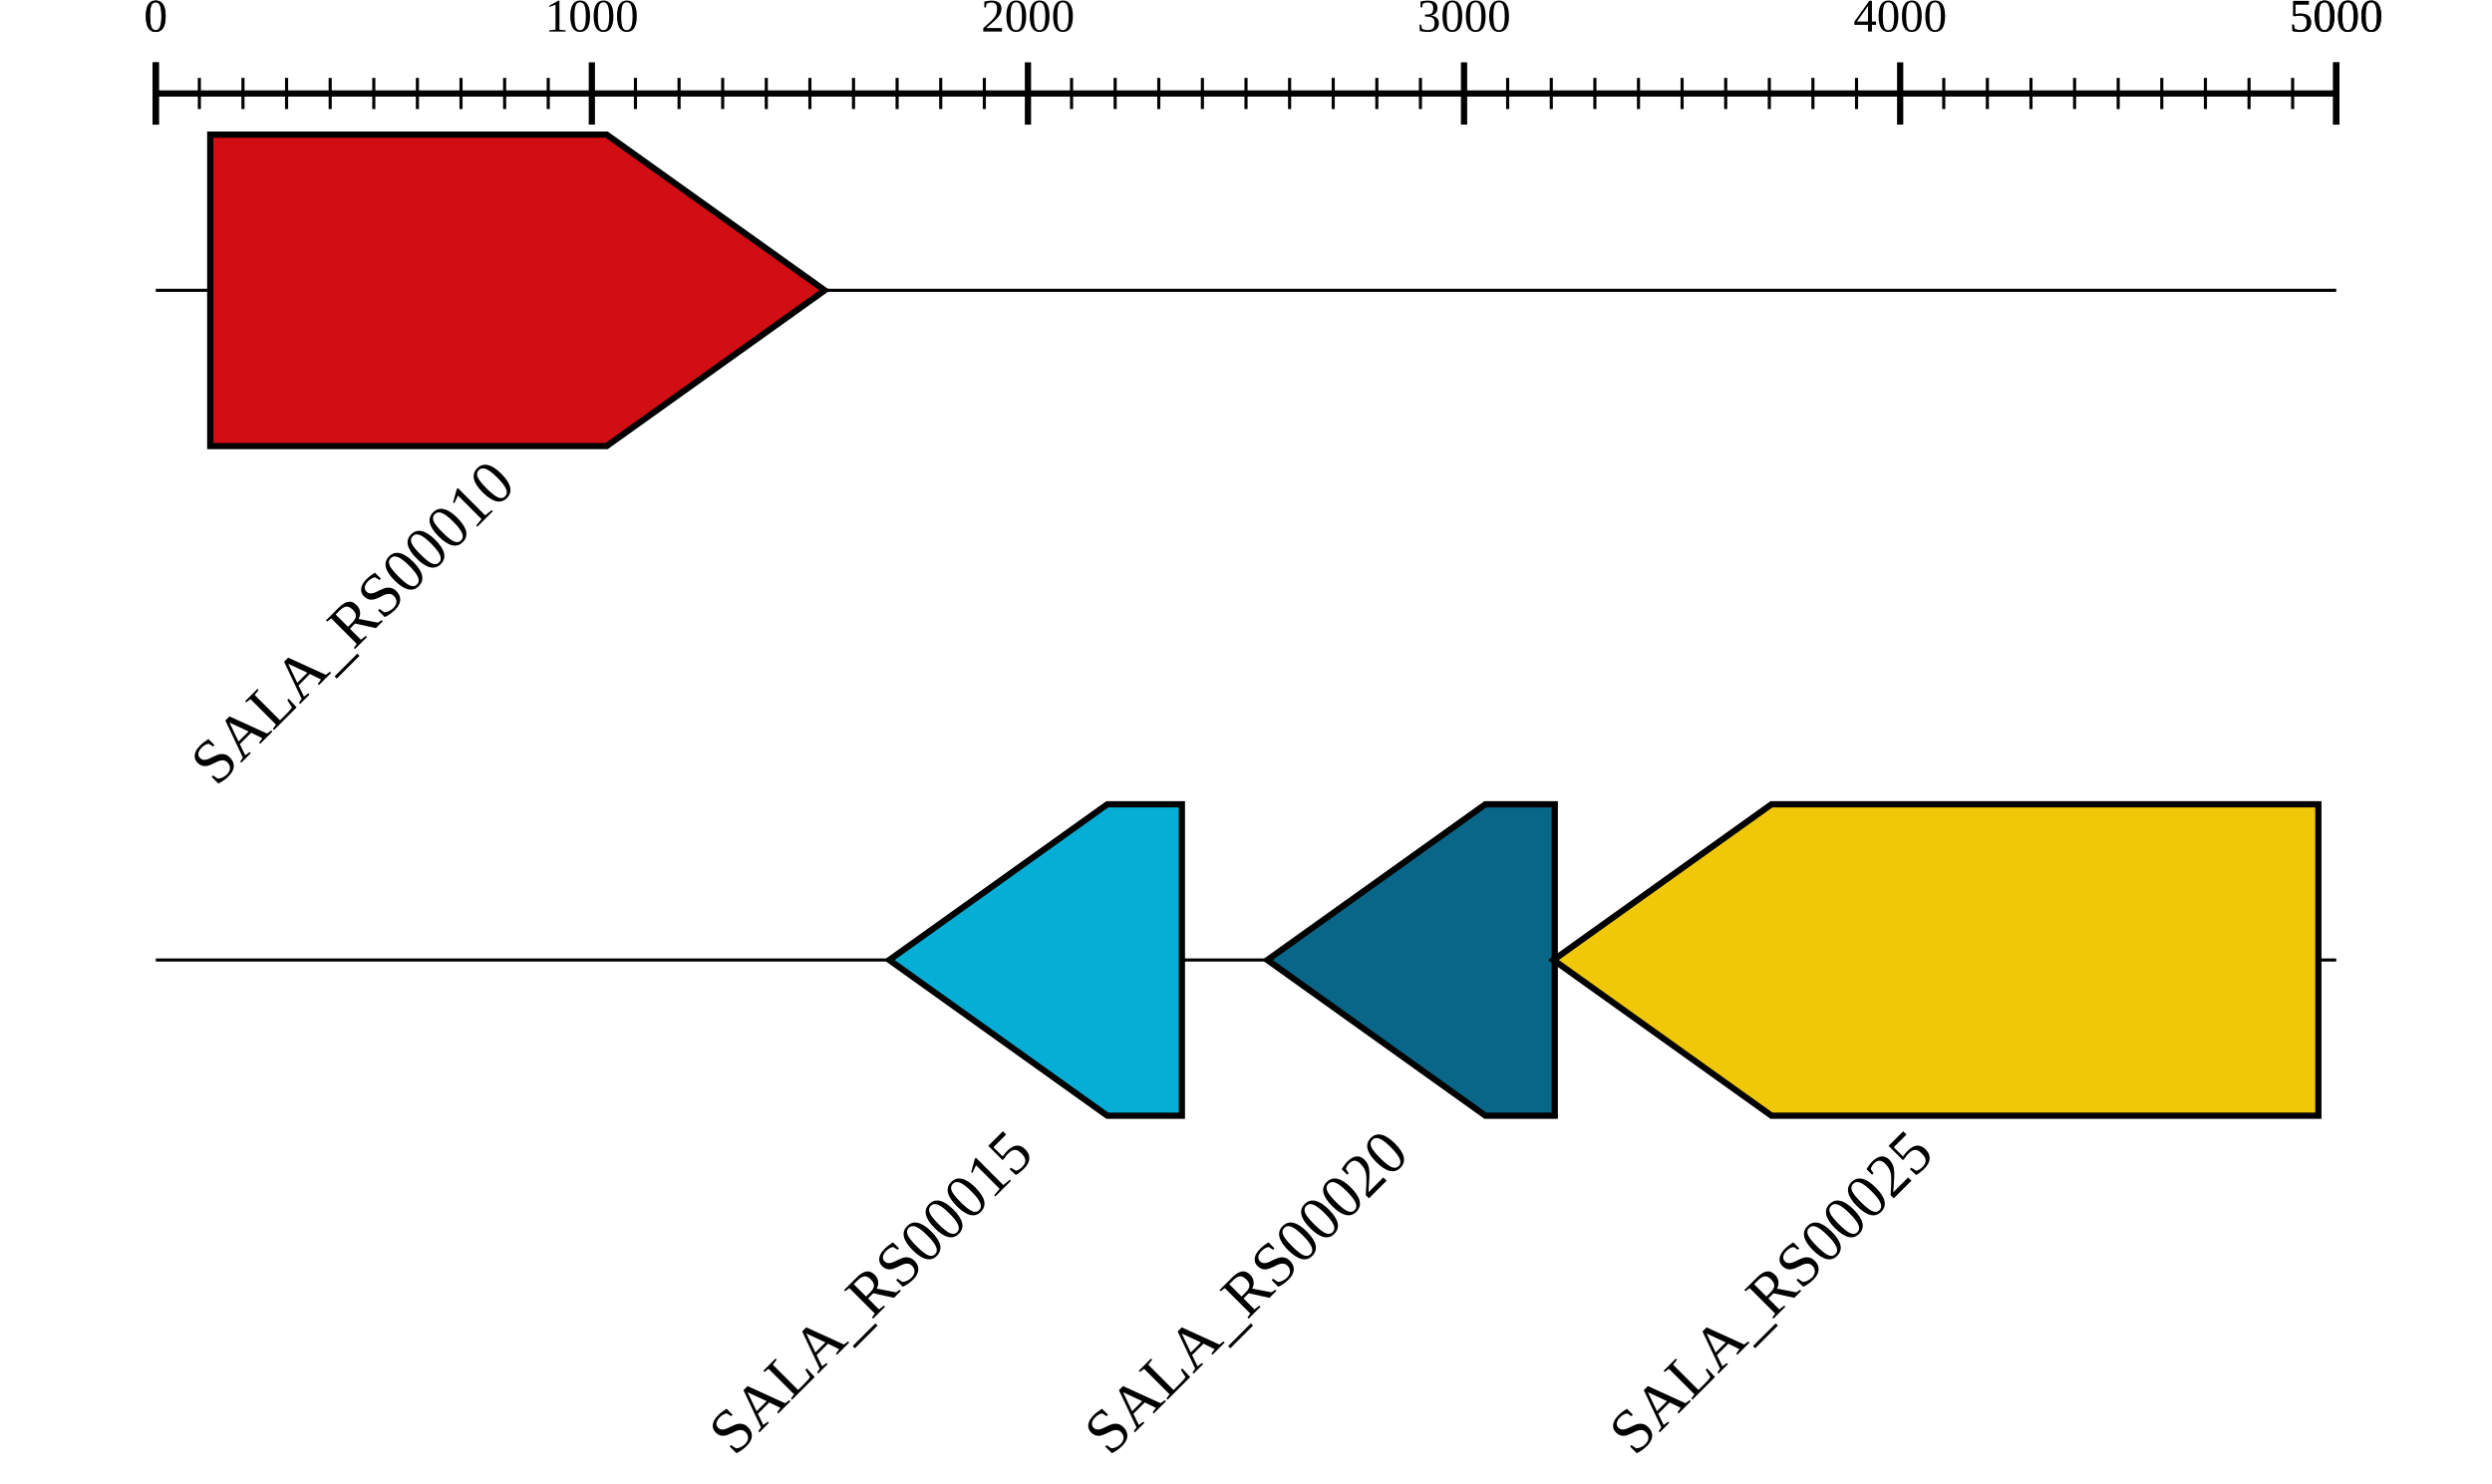
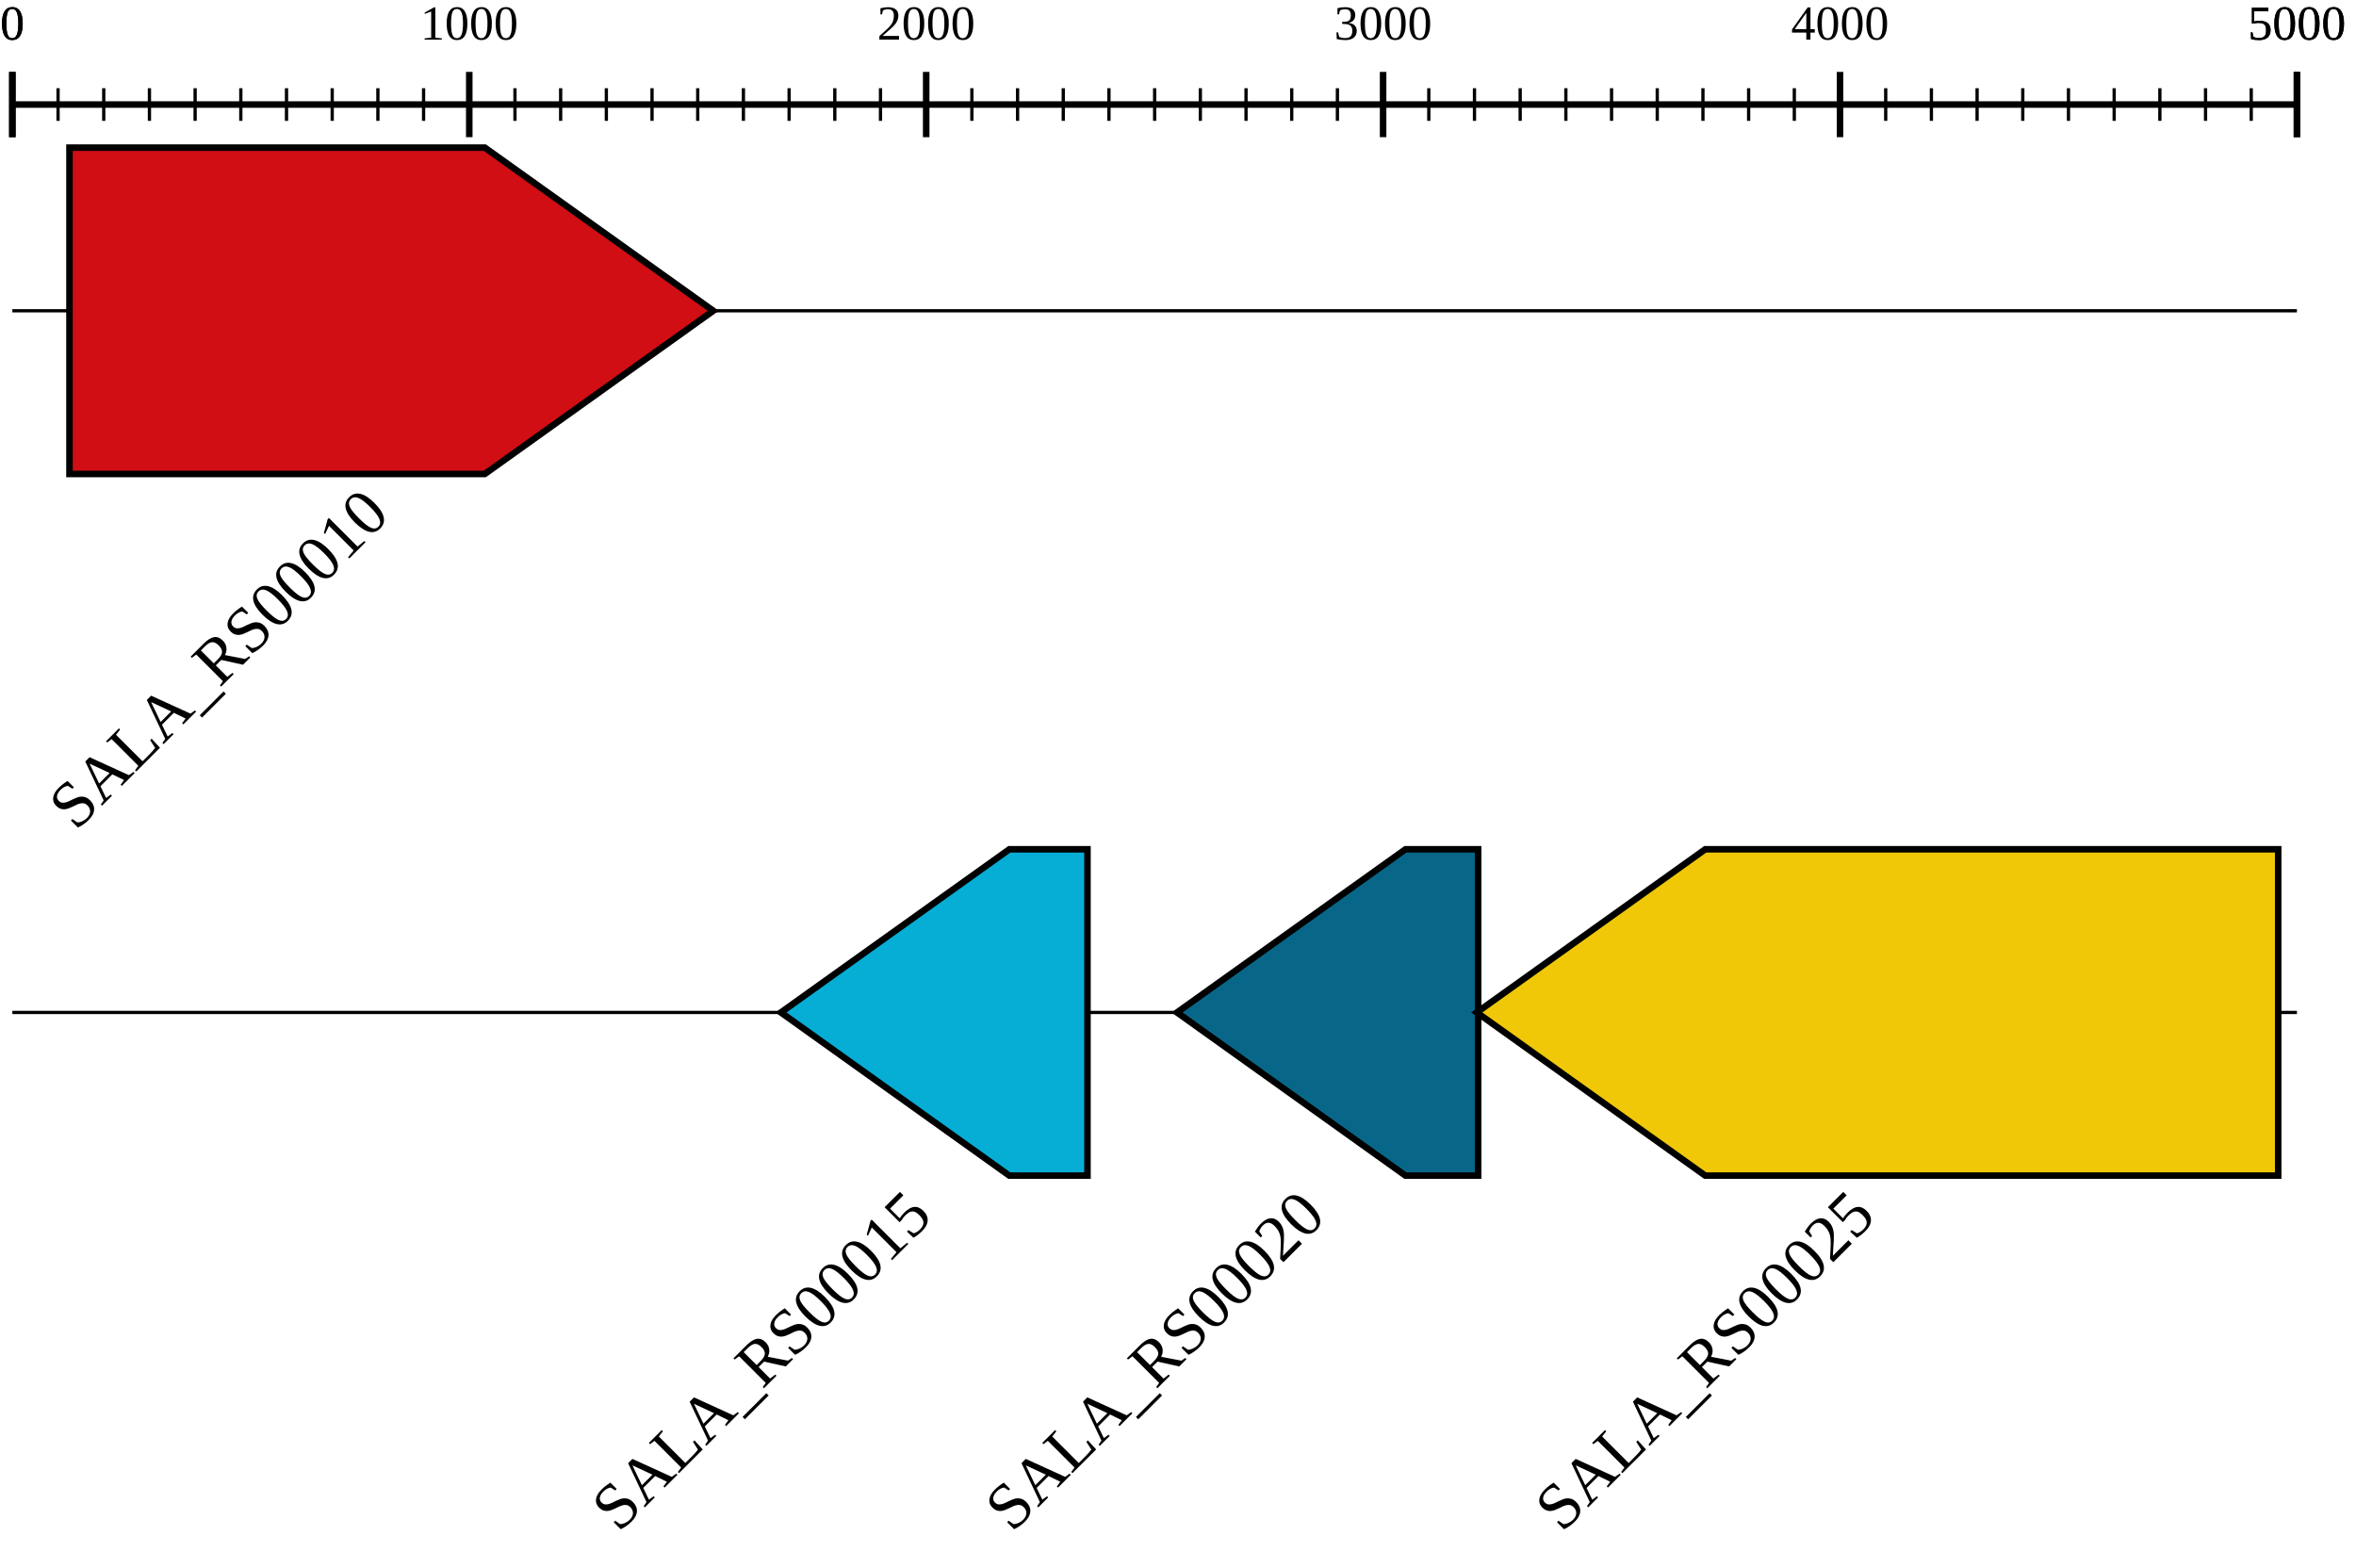
- <svg height="476.47" width="722.656" style="width: 800px;" version="1.1">
-   <g>
-     <g>
-       <g>
-         <g class="tickLabels">
-           <text dominant-baseline="hanging" x="50" y="0" text-anchor="middle" font-size="15">0</text>
-           <text dominant-baseline="hanging" x="750" y="0" text-anchor="middle" font-size="15">
-                         5000
-                     </text>
-           <text dominant-baseline="hanging" x="50" y="0" text-anchor="middle" font-size="15">0</text>
-           <text dominant-baseline="hanging" x="190" y="0" text-anchor="middle" font-size="15">1000</text>
-           <text dominant-baseline="hanging" x="330" y="0" text-anchor="middle" font-size="15">2000</text>
-           <text dominant-baseline="hanging" x="470" y="0" text-anchor="middle" font-size="15">
-                         3000
-                     </text>
-           <text dominant-baseline="hanging" x="610" y="0" text-anchor="middle" font-size="15">4000</text>
-           <text dominant-baseline="hanging" x="750" y="0" text-anchor="middle" font-size="15">
-                         5000
-                     </text>
+ <svg xmlns="http://www.w3.org/2000/svg" height="480.221" width="721.885" version="1.1" id="svg172">
+   <defs id="defs176" />
+   <g id="g170" transform="translate(-46.21338,2.015625)">
+     <g id="g136">
+       <g id="g134">
+         <g class="tickLabels" id="g18">
+           <text dominant-baseline="hanging" x="50" y="0" font-size="15" id="text2" style="font-size:15px;dominant-baseline:hanging;text-anchor:middle">0</text>
+           <text dominant-baseline="hanging" x="750" y="0" font-size="15" id="text4" style="font-size:15px;dominant-baseline:hanging;text-anchor:middle">5000</text>
+           <text dominant-baseline="hanging" x="50" y="0" font-size="15" id="text6" style="font-size:15px;dominant-baseline:hanging;text-anchor:middle">0</text>
+           <text dominant-baseline="hanging" x="190" y="0" font-size="15" id="text8" style="font-size:15px;dominant-baseline:hanging;text-anchor:middle">1000</text>
+           <text dominant-baseline="hanging" x="330" y="0" font-size="15" id="text10" style="font-size:15px;dominant-baseline:hanging;text-anchor:middle">2000</text>
+           <text dominant-baseline="hanging" x="470" y="0" font-size="15" id="text12" style="font-size:15px;dominant-baseline:hanging;text-anchor:middle">3000</text>
+           <text dominant-baseline="hanging" x="610" y="0" font-size="15" id="text14" style="font-size:15px;dominant-baseline:hanging;text-anchor:middle">4000</text>
+           <text dominant-baseline="hanging" x="750" y="0" font-size="15" id="text16" style="font-size:15px;dominant-baseline:hanging;text-anchor:middle">5000</text>
        </g>
-         <g class="scale">
-           <line class="scale-line" stroke-width="2" stroke="black" x1="50" x2="750" y1="30.016" y2="30.016" />
-           <g class="minorTicks">
-             <line class="scale-minor-tick" x1="64" x2="64" y1="25.016" y2="35.016" stroke="black" stroke-width="1" />
-             <line class="scale-minor-tick" x1="78" x2="78" y1="25.016" y2="35.016" stroke="black" stroke-width="1" />
-             <line class="scale-minor-tick" x1="92" x2="92" y1="25.016" y2="35.016" stroke="black" stroke-width="1" />
-             <line class="scale-minor-tick" x1="106" x2="106" y1="25.016" y2="35.016" stroke="black" stroke-width="1" />
-             <line class="scale-minor-tick" x1="120" x2="120" y1="25.016" y2="35.016" stroke="black" stroke-width="1" />
-             <line class="scale-minor-tick" x1="134" x2="134" y1="25.016" y2="35.016" stroke="black" stroke-width="1" />
-             <line class="scale-minor-tick" x1="148" x2="148" y1="25.016" y2="35.016" stroke="black" stroke-width="1" />
-             <line class="scale-minor-tick" x1="162" x2="162" y1="25.016" y2="35.016" stroke="black" stroke-width="1" />
-             <line class="scale-minor-tick" x1="176" x2="176" y1="25.016" y2="35.016" stroke="black" stroke-width="1" />
-             <line class="scale-minor-tick" x1="204" x2="204" y1="25.016" y2="35.016" stroke="black" stroke-width="1" />
-             <line class="scale-minor-tick" x1="218" x2="218" y1="25.016" y2="35.016" stroke="black" stroke-width="1" />
-             <line class="scale-minor-tick" x1="232" x2="232" y1="25.016" y2="35.016" stroke="black" stroke-width="1" />
-             <line class="scale-minor-tick" x1="246" x2="246" y1="25.016" y2="35.016" stroke="black" stroke-width="1" />
-             <line class="scale-minor-tick" x1="260" x2="260" y1="25.016" y2="35.016" stroke="black" stroke-width="1" />
-             <line class="scale-minor-tick" x1="274" x2="274" y1="25.016" y2="35.016" stroke="black" stroke-width="1" />
-             <line class="scale-minor-tick" x1="288" x2="288" y1="25.016" y2="35.016" stroke="black" stroke-width="1" />
-             <line class="scale-minor-tick" x1="302" x2="302" y1="25.016" y2="35.016" stroke="black" stroke-width="1" />
-             <line class="scale-minor-tick" x1="316" x2="316" y1="25.016" y2="35.016" stroke="black" stroke-width="1" />
-             <line class="scale-minor-tick" x1="344" x2="344" y1="25.016" y2="35.016" stroke="black" stroke-width="1" />
-             <line class="scale-minor-tick" x1="358" x2="358" y1="25.016" y2="35.016" stroke="black" stroke-width="1" />
-             <line class="scale-minor-tick" x1="372" x2="372" y1="25.016" y2="35.016" stroke="black" stroke-width="1" />
-             <line class="scale-minor-tick" x1="386" x2="386" y1="25.016" y2="35.016" stroke="black" stroke-width="1" />
-             <line class="scale-minor-tick" x1="400" x2="400" y1="25.016" y2="35.016" stroke="black" stroke-width="1" />
-             <line class="scale-minor-tick" x1="414" x2="414" y1="25.016" y2="35.016" stroke="black" stroke-width="1" />
-             <line class="scale-minor-tick" x1="428" x2="428" y1="25.016" y2="35.016" stroke="black" stroke-width="1" />
-             <line class="scale-minor-tick" x1="442" x2="442" y1="25.016" y2="35.016" stroke="black" stroke-width="1" />
-             <line class="scale-minor-tick" x1="456" x2="456" y1="25.016" y2="35.016" stroke="black" stroke-width="1" />
-             <line class="scale-minor-tick" x1="484" x2="484" y1="25.016" y2="35.016" stroke="black" stroke-width="1" />
-             <line class="scale-minor-tick" x1="498" x2="498" y1="25.016" y2="35.016" stroke="black" stroke-width="1" />
-             <line class="scale-minor-tick" x1="512" x2="512" y1="25.016" y2="35.016" stroke="black" stroke-width="1" />
-             <line class="scale-minor-tick" x1="526" x2="526" y1="25.016" y2="35.016" stroke="black" stroke-width="1" />
-             <line class="scale-minor-tick" x1="540" x2="540" y1="25.016" y2="35.016" stroke="black" stroke-width="1" />
-             <line class="scale-minor-tick" x1="554" x2="554" y1="25.016" y2="35.016" stroke="black" stroke-width="1" />
-             <line class="scale-minor-tick" x1="568" x2="568" y1="25.016" y2="35.016" stroke="black" stroke-width="1" />
-             <line class="scale-minor-tick" x1="582" x2="582" y1="25.016" y2="35.016" stroke="black" stroke-width="1" />
-             <line class="scale-minor-tick" x1="596" x2="596" y1="25.016" y2="35.016" stroke="black" stroke-width="1" />
-             <line class="scale-minor-tick" x1="624" x2="624" y1="25.016" y2="35.016" stroke="black" stroke-width="1" />
-             <line class="scale-minor-tick" x1="638" x2="638" y1="25.016" y2="35.016" stroke="black" stroke-width="1" />
-             <line class="scale-minor-tick" x1="652" x2="652" y1="25.016" y2="35.016" stroke="black" stroke-width="1" />
-             <line class="scale-minor-tick" x1="666" x2="666" y1="25.016" y2="35.016" stroke="black" stroke-width="1" />
-             <line class="scale-minor-tick" x1="680" x2="680" y1="25.016" y2="35.016" stroke="black" stroke-width="1" />
-             <line class="scale-minor-tick" x1="694" x2="694" y1="25.016" y2="35.016" stroke="black" stroke-width="1" />
-             <line class="scale-minor-tick" x1="708" x2="708" y1="25.016" y2="35.016" stroke="black" stroke-width="1" />
-             <line class="scale-minor-tick" x1="722" x2="722" y1="25.016" y2="35.016" stroke="black" stroke-width="1" />
-             <line class="scale-minor-tick" x1="736" x2="736" y1="25.016" y2="35.016" stroke="black" stroke-width="1" />
+         <g class="scale" id="g132">
+           <line class="scale-line" x1="50" x2="750" y1="30.016" y2="30.016" id="line20" style="stroke:#000000;stroke-width:2" />
+           <g class="minorTicks" id="g112">
+             <line class="scale-minor-tick" x1="64" x2="64" y1="25.016" y2="35.016" id="line22" style="stroke:#000000;stroke-width:1" />
+             <line class="scale-minor-tick" x1="78" x2="78" y1="25.016" y2="35.016" id="line24" style="stroke:#000000;stroke-width:1" />
+             <line class="scale-minor-tick" x1="92" x2="92" y1="25.016" y2="35.016" id="line26" style="stroke:#000000;stroke-width:1" />
+             <line class="scale-minor-tick" x1="106" x2="106" y1="25.016" y2="35.016" id="line28" style="stroke:#000000;stroke-width:1" />
+             <line class="scale-minor-tick" x1="120" x2="120" y1="25.016" y2="35.016" id="line30" style="stroke:#000000;stroke-width:1" />
+             <line class="scale-minor-tick" x1="134" x2="134" y1="25.016" y2="35.016" id="line32" style="stroke:#000000;stroke-width:1" />
+             <line class="scale-minor-tick" x1="148" x2="148" y1="25.016" y2="35.016" id="line34" style="stroke:#000000;stroke-width:1" />
+             <line class="scale-minor-tick" x1="162" x2="162" y1="25.016" y2="35.016" id="line36" style="stroke:#000000;stroke-width:1" />
+             <line class="scale-minor-tick" x1="176" x2="176" y1="25.016" y2="35.016" id="line38" style="stroke:#000000;stroke-width:1" />
+             <line class="scale-minor-tick" x1="204" x2="204" y1="25.016" y2="35.016" id="line40" style="stroke:#000000;stroke-width:1" />
+             <line class="scale-minor-tick" x1="218" x2="218" y1="25.016" y2="35.016" id="line42" style="stroke:#000000;stroke-width:1" />
+             <line class="scale-minor-tick" x1="232" x2="232" y1="25.016" y2="35.016" id="line44" style="stroke:#000000;stroke-width:1" />
+             <line class="scale-minor-tick" x1="246" x2="246" y1="25.016" y2="35.016" id="line46" style="stroke:#000000;stroke-width:1" />
+             <line class="scale-minor-tick" x1="260" x2="260" y1="25.016" y2="35.016" id="line48" style="stroke:#000000;stroke-width:1" />
+             <line class="scale-minor-tick" x1="274" x2="274" y1="25.016" y2="35.016" id="line50" style="stroke:#000000;stroke-width:1" />
+             <line class="scale-minor-tick" x1="288" x2="288" y1="25.016" y2="35.016" id="line52" style="stroke:#000000;stroke-width:1" />
+             <line class="scale-minor-tick" x1="302" x2="302" y1="25.016" y2="35.016" id="line54" style="stroke:#000000;stroke-width:1" />
+             <line class="scale-minor-tick" x1="316" x2="316" y1="25.016" y2="35.016" id="line56" style="stroke:#000000;stroke-width:1" />
+             <line class="scale-minor-tick" x1="344" x2="344" y1="25.016" y2="35.016" id="line58" style="stroke:#000000;stroke-width:1" />
+             <line class="scale-minor-tick" x1="358" x2="358" y1="25.016" y2="35.016" id="line60" style="stroke:#000000;stroke-width:1" />
+             <line class="scale-minor-tick" x1="372" x2="372" y1="25.016" y2="35.016" id="line62" style="stroke:#000000;stroke-width:1" />
+             <line class="scale-minor-tick" x1="386" x2="386" y1="25.016" y2="35.016" id="line64" style="stroke:#000000;stroke-width:1" />
+             <line class="scale-minor-tick" x1="400" x2="400" y1="25.016" y2="35.016" id="line66" style="stroke:#000000;stroke-width:1" />
+             <line class="scale-minor-tick" x1="414" x2="414" y1="25.016" y2="35.016" id="line68" style="stroke:#000000;stroke-width:1" />
+             <line class="scale-minor-tick" x1="428" x2="428" y1="25.016" y2="35.016" id="line70" style="stroke:#000000;stroke-width:1" />
+             <line class="scale-minor-tick" x1="442" x2="442" y1="25.016" y2="35.016" id="line72" style="stroke:#000000;stroke-width:1" />
+             <line class="scale-minor-tick" x1="456" x2="456" y1="25.016" y2="35.016" id="line74" style="stroke:#000000;stroke-width:1" />
+             <line class="scale-minor-tick" x1="484" x2="484" y1="25.016" y2="35.016" id="line76" style="stroke:#000000;stroke-width:1" />
+             <line class="scale-minor-tick" x1="498" x2="498" y1="25.016" y2="35.016" id="line78" style="stroke:#000000;stroke-width:1" />
+             <line class="scale-minor-tick" x1="512" x2="512" y1="25.016" y2="35.016" id="line80" style="stroke:#000000;stroke-width:1" />
+             <line class="scale-minor-tick" x1="526" x2="526" y1="25.016" y2="35.016" id="line82" style="stroke:#000000;stroke-width:1" />
+             <line class="scale-minor-tick" x1="540" x2="540" y1="25.016" y2="35.016" id="line84" style="stroke:#000000;stroke-width:1" />
+             <line class="scale-minor-tick" x1="554" x2="554" y1="25.016" y2="35.016" id="line86" style="stroke:#000000;stroke-width:1" />
+             <line class="scale-minor-tick" x1="568" x2="568" y1="25.016" y2="35.016" id="line88" style="stroke:#000000;stroke-width:1" />
+             <line class="scale-minor-tick" x1="582" x2="582" y1="25.016" y2="35.016" id="line90" style="stroke:#000000;stroke-width:1" />
+             <line class="scale-minor-tick" x1="596" x2="596" y1="25.016" y2="35.016" id="line92" style="stroke:#000000;stroke-width:1" />
+             <line class="scale-minor-tick" x1="624" x2="624" y1="25.016" y2="35.016" id="line94" style="stroke:#000000;stroke-width:1" />
+             <line class="scale-minor-tick" x1="638" x2="638" y1="25.016" y2="35.016" id="line96" style="stroke:#000000;stroke-width:1" />
+             <line class="scale-minor-tick" x1="652" x2="652" y1="25.016" y2="35.016" id="line98" style="stroke:#000000;stroke-width:1" />
+             <line class="scale-minor-tick" x1="666" x2="666" y1="25.016" y2="35.016" id="line100" style="stroke:#000000;stroke-width:1" />
+             <line class="scale-minor-tick" x1="680" x2="680" y1="25.016" y2="35.016" id="line102" style="stroke:#000000;stroke-width:1" />
+             <line class="scale-minor-tick" x1="694" x2="694" y1="25.016" y2="35.016" id="line104" style="stroke:#000000;stroke-width:1" />
+             <line class="scale-minor-tick" x1="708" x2="708" y1="25.016" y2="35.016" id="line106" style="stroke:#000000;stroke-width:1" />
+             <line class="scale-minor-tick" x1="722" x2="722" y1="25.016" y2="35.016" id="line108" style="stroke:#000000;stroke-width:1" />
+             <line class="scale-minor-tick" x1="736" x2="736" y1="25.016" y2="35.016" id="line110" style="stroke:#000000;stroke-width:1" />
          </g>
-           <g class="majorTicks">
-             <line class="scale-minor-tick" x1="50" x2="50" y1="20.016" y2="40.016" stroke="black" stroke-width="2" />
-             <line class="scale-minor-tick" x1="750" x2="750" y1="20.016" y2="40.016" stroke="black" stroke-width="2" />
-             <line class="scale-minor-tick" x1="50" x2="50" y1="20.016" y2="40.016" stroke="black" stroke-width="2" />
-             <line class="scale-minor-tick" x1="190" x2="190" y1="20.016" y2="40.016" stroke="black" stroke-width="2" />
-             <line class="scale-minor-tick" x1="330" x2="330" y1="20.016" y2="40.016" stroke="black" stroke-width="2" />
-             <line class="scale-minor-tick" x1="470" x2="470" y1="20.016" y2="40.016" stroke="black" stroke-width="2" />
-             <line class="scale-minor-tick" x1="610" x2="610" y1="20.016" y2="40.016" stroke="black" stroke-width="2" />
-             <line class="scale-minor-tick" x1="750" x2="750" y1="20.016" y2="40.016" stroke="black" stroke-width="2" />
+           <g class="majorTicks" id="g130">
+             <line class="scale-minor-tick" x1="50" x2="50" y1="20.016" y2="40.016" id="line114" style="stroke:#000000;stroke-width:2" />
+             <line class="scale-minor-tick" x1="750" x2="750" y1="20.016" y2="40.016" id="line116" style="stroke:#000000;stroke-width:2" />
+             <line class="scale-minor-tick" x1="50" x2="50" y1="20.016" y2="40.016" id="line118" style="stroke:#000000;stroke-width:2" />
+             <line class="scale-minor-tick" x1="190" x2="190" y1="20.016" y2="40.016" id="line120" style="stroke:#000000;stroke-width:2" />
+             <line class="scale-minor-tick" x1="330" x2="330" y1="20.016" y2="40.016" id="line122" style="stroke:#000000;stroke-width:2" />
+             <line class="scale-minor-tick" x1="470" x2="470" y1="20.016" y2="40.016" id="line124" style="stroke:#000000;stroke-width:2" />
+             <line class="scale-minor-tick" x1="610" x2="610" y1="20.016" y2="40.016" id="line126" style="stroke:#000000;stroke-width:2" />
+             <line class="scale-minor-tick" x1="750" x2="750" y1="20.016" y2="40.016" id="line128" style="stroke:#000000;stroke-width:2" />
          </g>
        </g>
      </g>
    </g>
-     <g>
-       <line x1="50" x2="750" y1="93.219" y2="93.219" stroke-width="1px" stroke="black" />
-       <g>
-         <path d="M 67.5 43.219 L 194.76 43.219 L 264.76 93.219 L 194.76 143.219 L 67.5 143.219 Z" fill="#D00E14" stroke-width="2" stroke="black" transform="" />
-         <text x="166.13" y="156.219" text-anchor="end" fill="black" font-size="20" transform="rotate(315, 166.13, 156.2188)">SALA_RS00010
-                 </text>
+     <g id="g146">
+       <line x1="50" x2="750" y1="93.219" y2="93.219" id="line138" style="stroke:#000000;stroke-width:1px" />
+       <g id="g144">
+         <path d="m 67.5,43.219 h 127.26 l 70,50 -70,50 H 67.5 Z" id="path140" style="fill:#d00e14;stroke:#000000;stroke-width:2" />
+         <text x="166.13" y="156.219" font-size="20" transform="rotate(-45,166.13,156.2188)" id="text142" style="font-size:20px;text-anchor:end;fill:#000000">SALA_RS00010</text>
      </g>
    </g>
-     <g>
-       <line x1="50" x2="750" y1="308.233" y2="308.233" stroke-width="1px" stroke="black" />
-       <g>
-         <path d="M 285.48 258.233 L 309.42 258.233 L 379.42 308.233 L 309.42 358.233 L 285.48 358.233 Z" fill="#06AED5" stroke-width="2" stroke="black" transform="rotate(180, 332.45, 308.2335)" />
-         <text x="332.45" y="371.241" text-anchor="end" fill="black" font-size="20" transform="rotate(315, 332.45, 371.2413)">SALA_RS00015
-                 </text>
+     <g id="g168">
+       <line x1="50" x2="750" y1="308.233" y2="308.233" id="line148" style="stroke:#000000;stroke-width:1px" />
+       <g id="g154">
+         <path d="m 285.48,258.233 h 23.94 l 70,50 -70,50 h -23.94 z" transform="rotate(180,332.45,308.2335)" id="path150" style="fill:#06aed5;stroke:#000000;stroke-width:2" />
+         <text x="332.45" y="371.241" font-size="20" transform="rotate(-45,332.45,371.2413)" id="text152" style="font-size:20px;text-anchor:end;fill:#000000">SALA_RS00015</text>
      </g>
-       <g>
-         <path d="M 406.86 258.233 L 429.12 258.233 L 499.12 308.233 L 429.12 358.233 L 406.86 358.233 Z" fill="#086788" stroke-width="2" stroke="black" transform="rotate(180, 452.99, 308.2335)" />
-         <text x="452.99" y="371.241" text-anchor="end" fill="black" font-size="20" transform="rotate(315, 452.99, 371.2413)">SALA_RS00020
-                 </text>
+       <g id="g160">
+         <path d="m 406.86,258.233 h 22.26 l 70,50 -70,50 h -22.26 z" transform="rotate(180,452.99,308.2335)" id="path156" style="fill:#086788;stroke:#000000;stroke-width:2" />
+         <text x="452.99" y="371.241" font-size="20" transform="rotate(-45,452.99,371.2413)" id="text158" style="font-size:20px;text-anchor:end;fill:#000000">SALA_RS00020</text>
      </g>
-       <g>
-         <path d="M 498.7 258.233 L 674.26 258.233 L 744.26 308.233 L 674.26 358.233 L 498.7 358.233 Z" fill="#F0C808" stroke-width="2" stroke="black" transform="rotate(180, 621.48, 308.2335)" />
-         <text x="621.48" y="371.241" text-anchor="end" fill="black" font-size="20" transform="rotate(315, 621.48, 371.2413)">SALA_RS00025
-                 </text>
+       <g id="g166">
+         <path d="m 498.7,258.233 h 175.56 l 70,50 -70,50 H 498.7 Z" transform="rotate(180,621.48,308.2335)" id="path162" style="fill:#f0c808;stroke:#000000;stroke-width:2" />
+         <text x="621.48" y="371.241" font-size="20" transform="rotate(-45,621.48,371.2413)" id="text164" style="font-size:20px;text-anchor:end;fill:#000000">SALA_RS00025</text>
      </g>
    </g>
  </g>
</svg>
